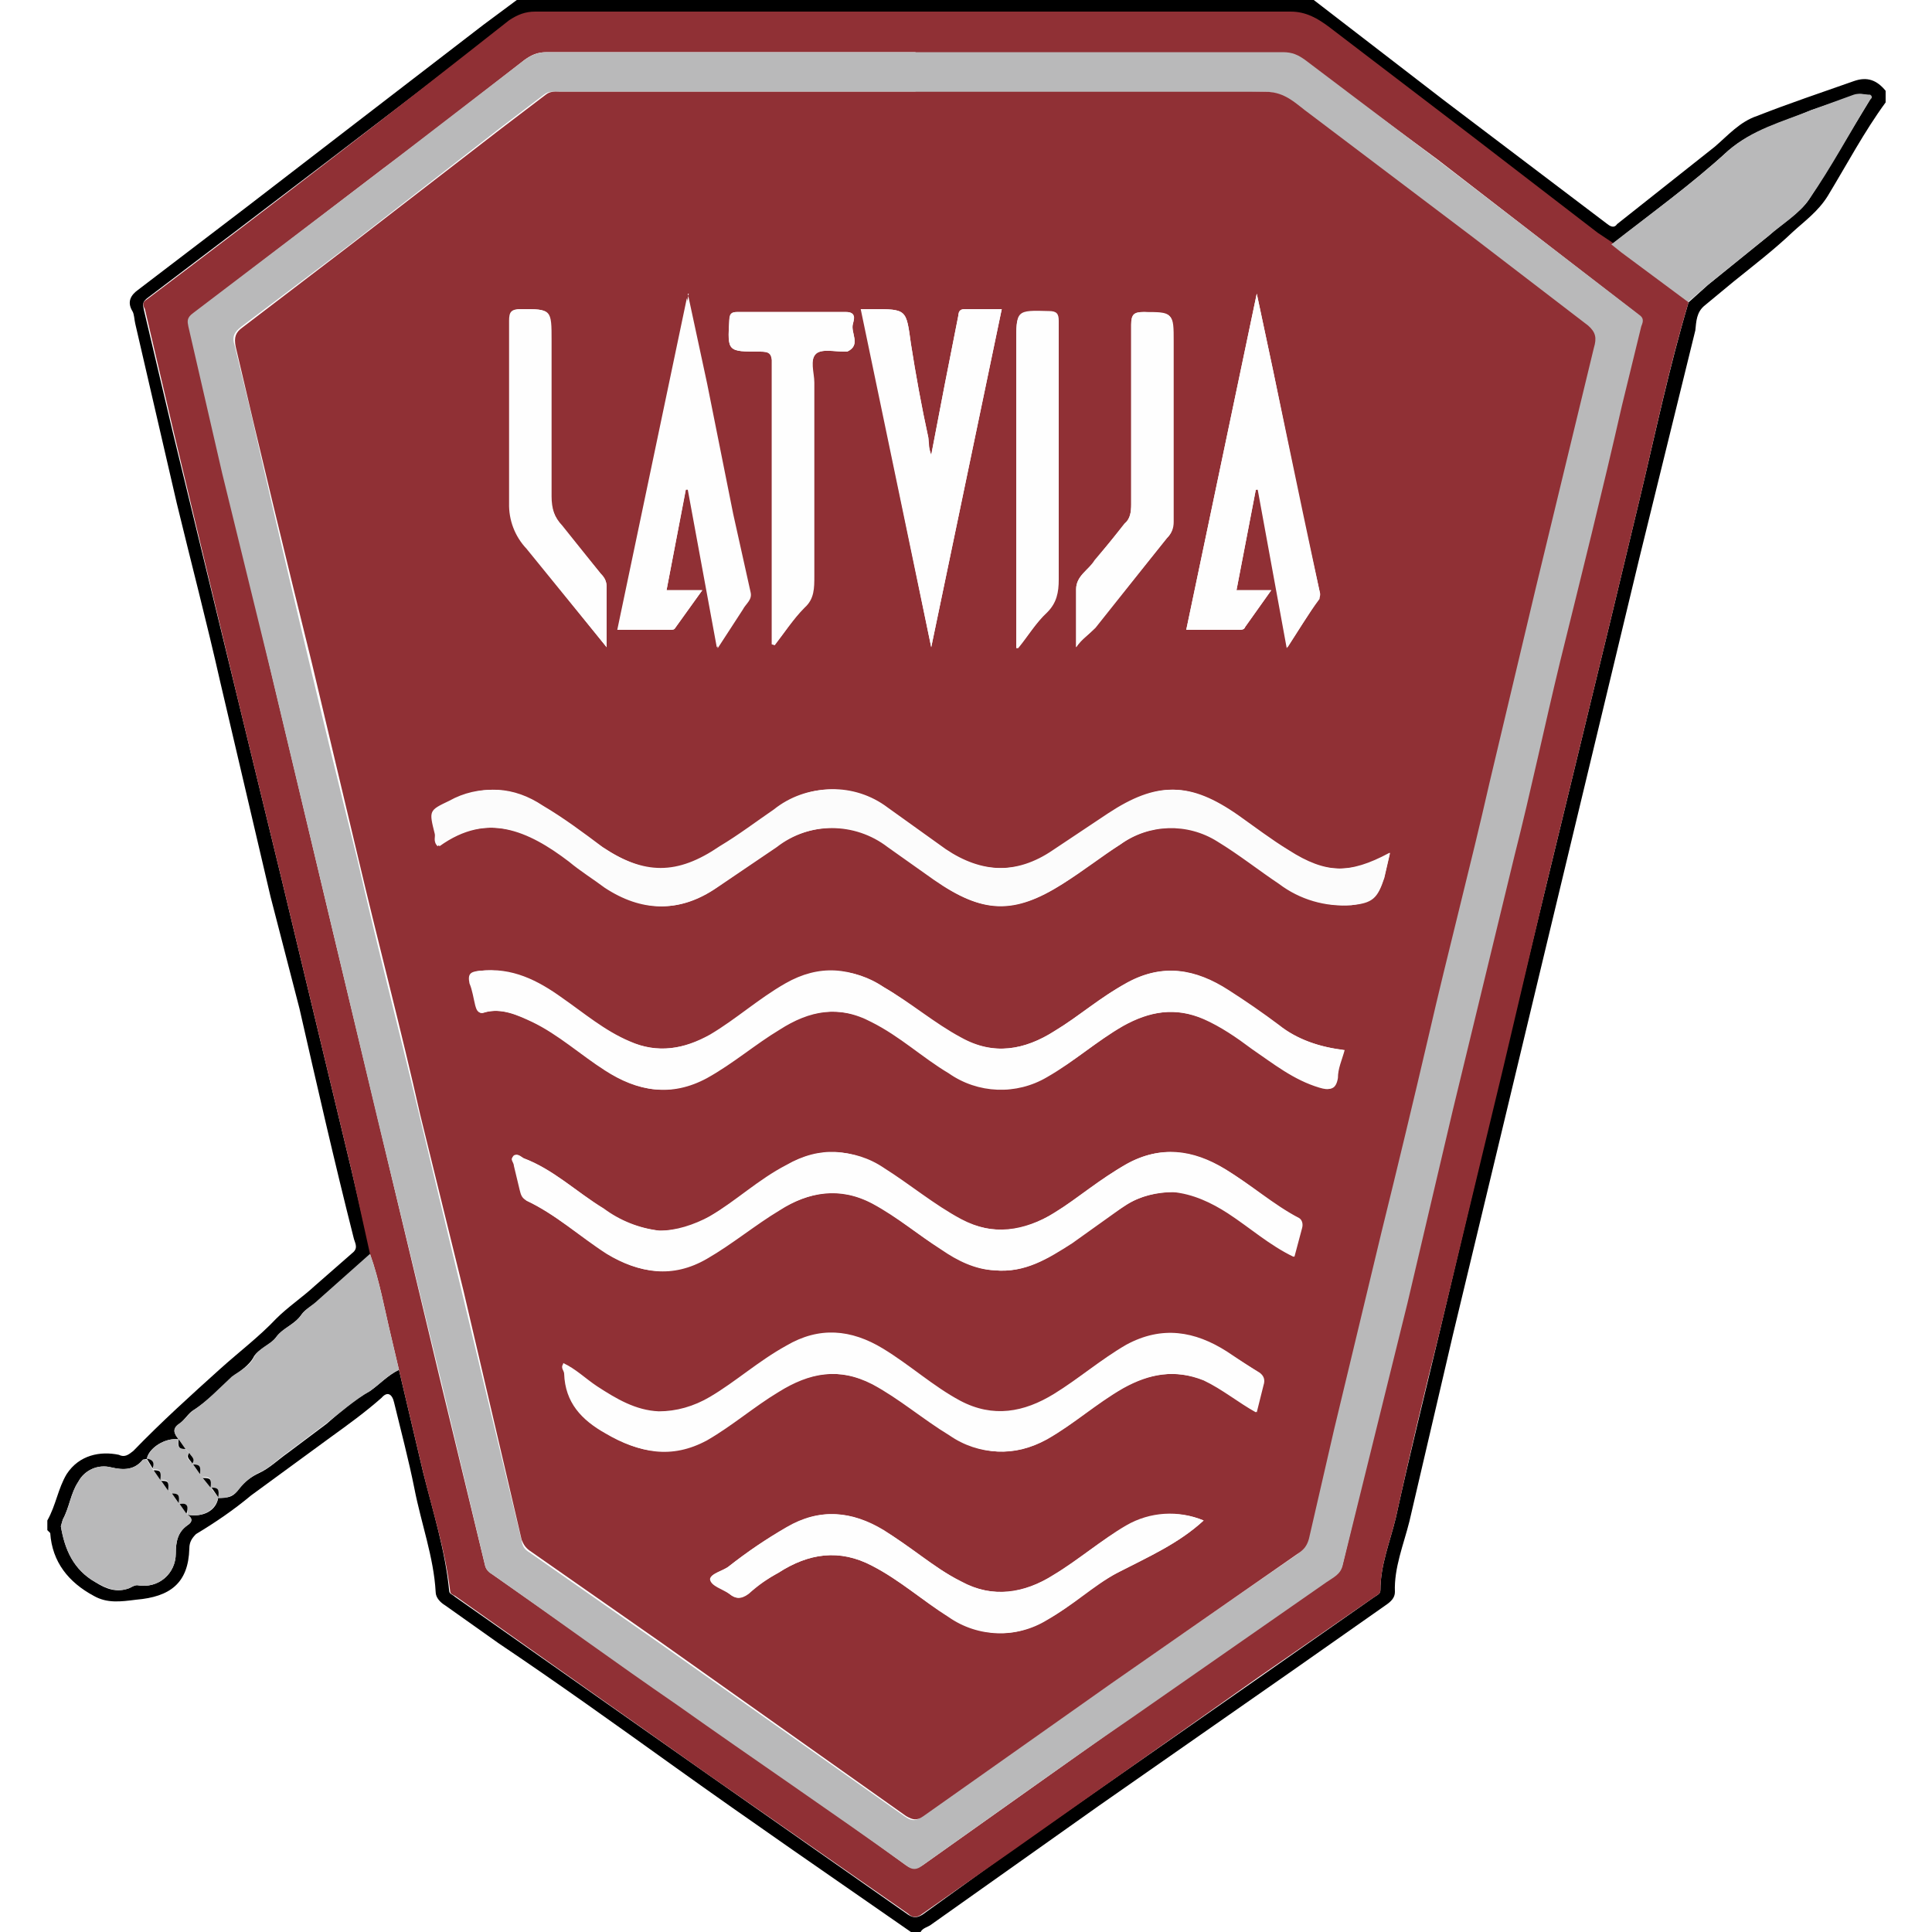
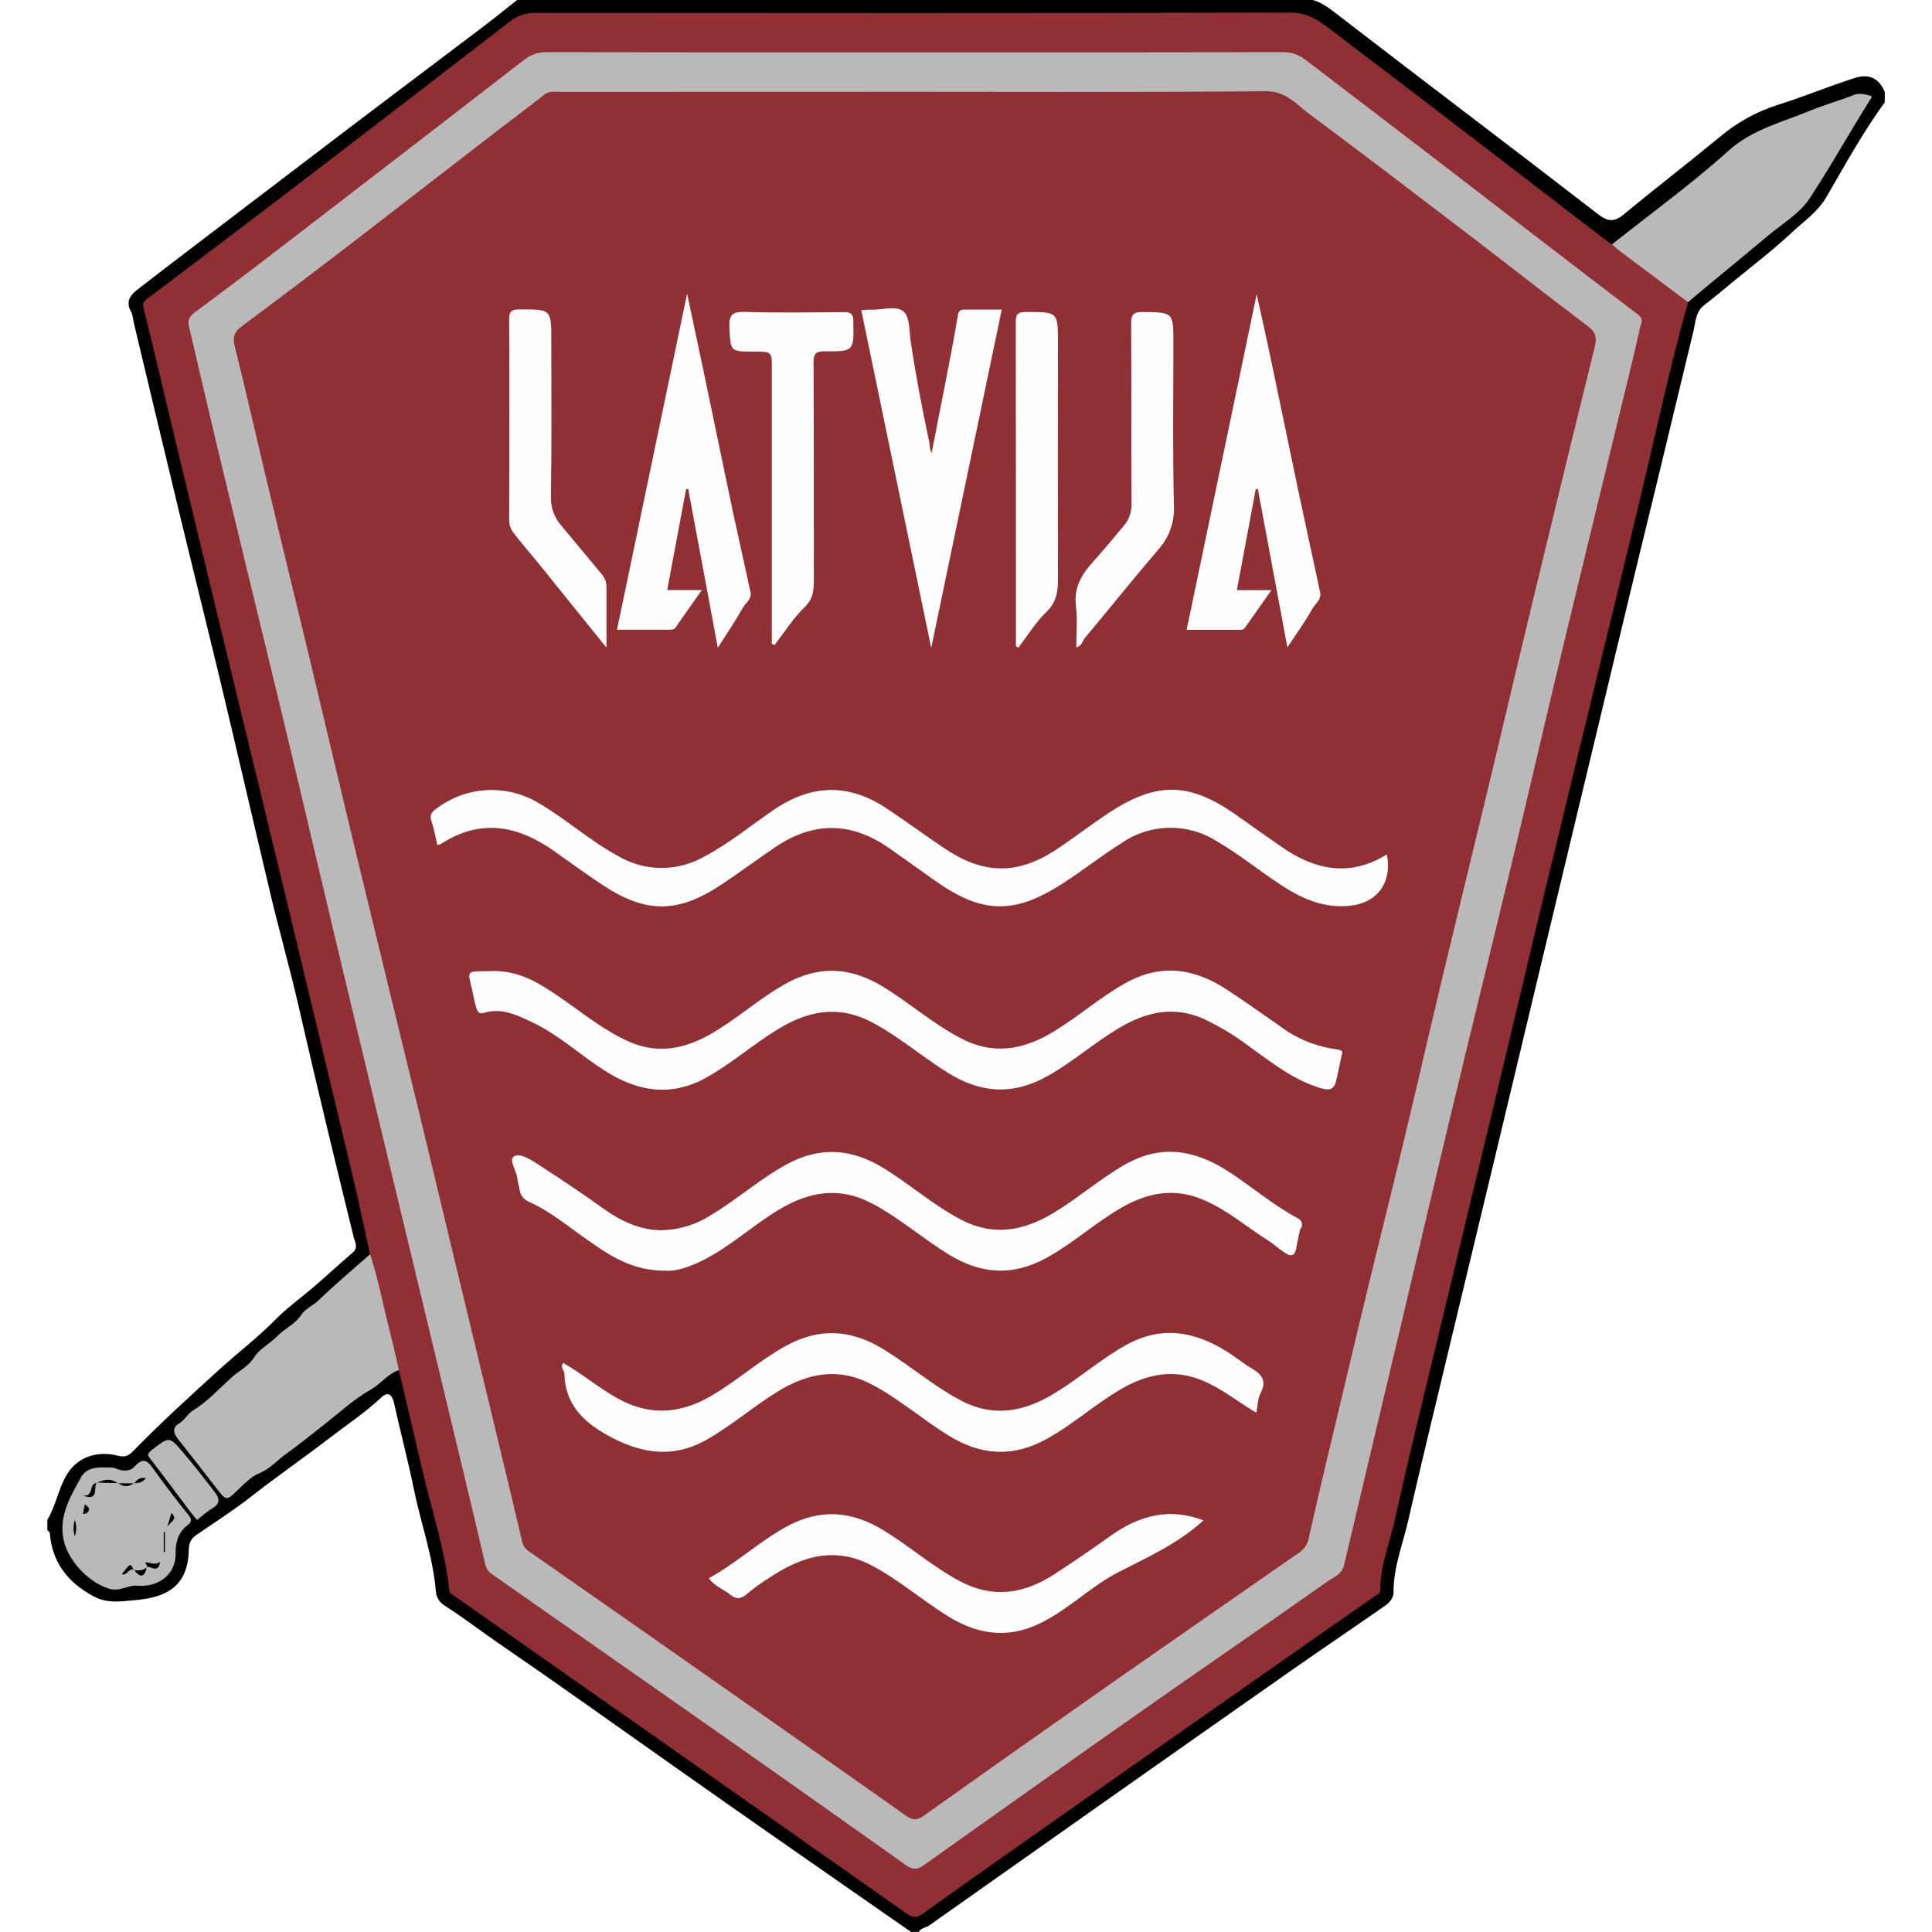
- <svg xmlns="http://www.w3.org/2000/svg" version="1.1" id="Layer_1" x="0" y="0" viewBox="0 0 200 200" xml:space="preserve">
-   <style>.ltv_st0{fill:#903035}.ltv_st1{fill:#b9b9ba}.ltv_st3{fill:#fefefe}</style>
-   <path d="M94.3 200c-8.2-5.7-16.5-11.4-24.6-17.2-6-4.3-12-8.6-18.1-12.7l-5.5-3.9c-.5-.3-1-.8-1-1.4-.2-3.6-1.5-7.1-2.2-10.7-.6-3-1.4-6-2.1-8.9-.2-.9-.7-1.2-1.3-.5-1.7 1.5-3.5 2.8-5.3 4.1l-8.2 6c-1.8 1.5-3.7 2.8-5.7 4-.4.4-.7.8-.7 1.5-.1 3.6-2 5-5.5 5.3-1.6.2-3 .4-4.4-.4-2.6-1.4-4.3-3.5-4.5-6.5l-.3-.3v-1c.9-1.6 1.1-3.3 2-4.8 1.3-2 3.5-2.4 5.4-2 .6.3 1 0 1.5-.4 2.9-3 6-5.8 9-8.5 2-1.8 4-3.3 5.8-5.2 1.2-1.2 2.7-2.2 4-3.4l4-3.5c.5-.5.1-1 0-1.5-2-7.9-3.8-15.8-5.6-23.7l-3-11.6-5.2-22.2c-1.4-6.2-3-12.3-4.5-18.5L14 33.5c-.1-.4-.1-1-.3-1.3-.6-1-.1-1.7.6-2.2l11.4-8.7L37 12.6 50 2.6 53.5 0H136l13.5 10.4 16.9 12.8c.5.4.8.3 1 0l10.1-8c1.4-1.2 2.6-2.6 4.4-3.2 3.3-1.3 6.6-2.4 10-3.6 1.4-.5 2.4-.1 3.3 1v1.2c-2.2 3-4 6.4-6 9.7-1 1.6-2.4 2.6-3.6 3.7-2 1.9-4.1 3.5-6.2 5.2l-2.9 2.4c-.9.7-.9 1.7-1 2.6l-5.8 23.6-4.9 20.4-4.9 20.4-4.6 19.2-4.9 20.4-4.5 19.3c-.6 2.4-1.6 4.8-1.5 7.3 0 .6-.4 1-1 1.4l-9.4 6.6-20.2 14.1-17.5 12.4c-.3.2-.8.3-1 .7h-.9zm-79-49l-.5.1c-.9 1.1-2 1.1-3.3.8a3 3 0 00-3.4 1.5c-.8 1.2-.9 2.6-1.6 3.9l-.2.7c.4 2.4 1.3 4.5 3.6 5.8 1.1.7 2.2 1.1 3.5.6.2-.1.5-.3.8-.3 2.2.4 4-1.2 4-3.3 0-1.2.2-2.2 1.2-2.9.5-.3.6-.7 0-1.1 1.6.3 3-.4 3.2-1.8 1 .1 1.6 0 2.2-1a6 6 0 012-1.5c1.1-.5 2-1.4 3-2.1l4-3c1.4-1.2 2.8-2.5 4.5-3.4 1-.7 1.8-1.6 3-2.2l2.5 10.6c1 4 2.3 8.1 2.7 12.3 0 .3.4.4.6.6l26.2 18.4L94 198.2c.6.4 1 .3 1.5 0l9.3-6.7 25.5-17.8 12-8.4c.3-.2.6-.3.6-.7 0-2.6 1-5 1.6-7.5 1.4-6.4 3-12.8 4.5-19.1l6.5-27.4 4.6-19.1 6.7-27.6 3-12.5c1.6-6.7 3-13.4 5-20.1l2-1.8 6.3-5.1c1.4-1.3 3.2-2.3 4.2-3.8 2.2-3.4 4.2-6.9 6.3-10.3.1-.1.3-.3 0-.4-.6-.1-1.1-.3-1.7 0l-4.4 1.5c-3 1.3-6 2-8.6 4.2-3.8 3.5-8 6.5-12 9.7l-1.4-1-13.1-10.1-14.9-11.3c-1.1-1-2.3-1.6-4-1.6h-78c-1.1 0-2 .3-2.8 1a5711.2 5711.2 0 01-37.5 28.6c-.5.4-.4.7-.3 1.2l3 12.7 6.7 27.5 4.5 18.5 7.3 30.4 2 8.6-5.4 4.8c-.6.6-1.4.9-1.8 1.5-.7 1-1.9 1.4-2.6 2.3-.6.9-1.8 1.2-2.3 2-.5 1-1.5 1.5-2.2 2.2-1.4 1.1-2.6 2.5-4.1 3.4-.5.3-.9 1-1.4 1.4-.8.5-.6 1-.1 1.6-1.4-.2-3.1.9-3.3 2z" />
-   <path class="ltv_st0" d="M174.8 31.3c-2 6.6-3.4 13.4-5 20.1l-3 12.5-6.7 27.6-4.5 19.1L149 138c-1.6 6.3-3.1 12.7-4.5 19.1-.6 2.5-1.6 4.9-1.6 7.5 0 .4-.3.5-.6.7l-12 8.3-25.5 18-9.3 6.5c-.5.4-1 .5-1.5 0l-20.7-14.4-26.2-18.5c-.2-.1-.5-.2-.5-.5-.5-4.2-1.8-8.2-2.8-12.3l-2.5-10.6-.8-3.4c-.7-2.9-1.2-5.8-2.2-8.6l-1.9-8.6-7.3-30.4-4.5-18.5L18 44.8 15 32c-.2-.4-.3-.7.2-1A2167.3 2167.3 0 0052.7 2.1c.9-.6 1.7-.9 2.7-.9h78.2c1.6 0 2.8.7 4 1.6l14.8 11.3 13 10 1.5 1 1 1 6.8 5zm-80-25.9H56.6c-1 0-1.6.3-2.3.8-4.9 3.8-9.7 7.6-14.7 11.3L20 32.5c-.6.4-.5.8-.4 1.4L23.2 49 28 69.3l6.5 27.3 4.6 19.2 6.5 27.2 4.6 19c.1.5.4.7.8 1l19.1 13.4c8 5.5 15.9 11 23.7 16.7.6.4 1 .4 1.7 0l21.7-15.4 20-14c.7-.5 1.6-.8 1.8-1.8l6.5-27 4.7-20 6.4-26.5 4.7-20 6.4-26.5 2-8.2c0-.3.4-.7-.2-1.2l-20.7-16L135 6.3c-.7-.5-1.4-.8-2.3-.8h-38z" />
-   <path class="ltv_st1" d="M38.3 129.8c1 2.8 1.5 5.7 2.2 8.6l.8 3.4c-1.1.5-2 1.5-3 2.2-1.7 1-3 2.2-4.6 3.4l-4 3c-1 .7-1.8 1.6-3 2.1a6 6 0 00-1.9 1.6c-.6.8-1.3 1-2.2 1 .1-.9 0-1-.7-1l-.1-.2c.1-.8 0-1-.7-1-.2 0-.3-.2-.4-.3.1-.8 0-1-.7-1l-.1-.1c.4-.5-.2-.8-.3-1.1l-.4-.4-.7-1c-.5-.6-.7-1.1 0-1.6.6-.4 1-1 1.5-1.4 1.5-1 2.7-2.3 4-3.5.8-.6 1.8-1 2.3-2 .5-1 1.7-1.3 2.3-2.1.7-1 2-1.3 2.6-2.3.4-.6 1.2-1 1.7-1.5l5.4-4.8zM174.8 31.3l-7-5.2-1-.8c4.1-3.2 8.3-6.2 12.1-9.7 2.5-2.2 5.6-3 8.6-4.2l4.4-1.6c.6-.2 1.1 0 1.7 0 .3.2.1.4 0 .5-2.1 3.4-4 7-6.3 10.3-1 1.5-2.8 2.6-4.2 3.8l-6.2 5-2.2 1.9zM19.4 156.8c.6.4.5.7 0 1.1-1 .7-1.2 1.7-1.2 2.9 0 2.1-1.8 3.7-4 3.3-.3 0-.6.2-.8.3-1.3.5-2.4 0-3.5-.6-2.3-1.3-3.2-3.4-3.6-5.8l.2-.7c.7-1.2.8-2.7 1.6-3.9a3 3 0 013.4-1.5c1.3.3 2.4.3 3.3-.8h.4l.6 1 .8 1 .1.1.7 1 .4.4.7 1 .1.1.7 1h.1z" />
-   <path class="ltv_st1" d="M16.7 153.3l-.1-.2c.1-.8 0-1-.7-1h-.1c.2-.6.1-1-.6-1 .2-1.2 1.9-2.3 3.3-2.1-.2.8 0 1 .7 1l.4.4c-.5.5 0 .7.2 1l.2.2.7 1 .4.4.7 1 .8 1c-.3 1.4-1.7 2.1-3.2 1.8v-.1c0-.6.1-1.2-.8-1l-.1-.1c.1-.8 0-1-.7-1l-.4-.4c.1-.8 0-1-.7-1zM94.8 5.4h38c1 0 1.6.3 2.3.8L149 16.7l20.7 15.9c.6.4.3.9.2 1.2l-2 8.2c-2 8.8-4.2 17.6-6.4 26.5-1.6 6.6-3 13.3-4.7 20l-6.4 26.4-4.7 20L139 162c-.2 1-1 1.3-1.7 1.8l-20.1 14c-7.3 5-14.5 10.2-21.7 15.3-.6.5-1.1.5-1.7 0-7.8-5.6-15.8-11-23.7-16.6-6.4-4.4-12.7-9-19.1-13.5-.4-.2-.7-.5-.8-1l-4.5-18.9-6.6-27.2-4.6-19.3-6.5-27.2L23 49l-3.5-15.2c-.1-.5-.2-.9.5-1.4l19.6-14.9L54.3 6.2c.7-.5 1.4-.8 2.3-.8h38.2zm0 4.1H57.8c-.5 0-1-.1-1.5.3l-4.6 3.5L36 25.5l-11 8.3c-.8.6-1 1.1-.7 2l1.6 6.6A2376 2376 0 0037 89c2 8.8 4.3 17.6 6.4 26.4l4.4 18.3 6.2 25.8c.1.6.3.9.8 1.2l13.6 9.5L93.6 188c.7.5 1.2.6 1.9 0l19.3-13.6 19.5-13.5c.5-.4.9-.8 1-1.5l2.7-11.3 4.9-20.4a1587 1587 0 004.9-20.4l6.3-26.2 4.8-20.2 6-24.8c.3-1 .1-1.6-.7-2.3l-12-9.2-16.7-12.7c-1.4-1-2.5-2.4-4.6-2.4-12 .2-24.2.1-36.3.1z" />
-   <path d="M19.2 150c-.7 0-.8-.2-.7-1l.7 1zM20.7 152.6l-.7-1c.7 0 .8.2.7 1zM21.8 154l-.8-1c.8 0 .9.1.8 1zM22.6 155l-.7-1c.7 0 .8.2.7 1zM19.9 151.5c-.2-.4-.7-.6-.3-1.1.1.3.7.6.3 1.1zM15.2 151c.7.1.8.5.6 1l-.6-1zM15.9 152.2c.7 0 .8.1.7 1l-.7-1zM16.7 153.3c.7 0 .8.1.7 1l-.7-1zM17.8 154.6c.7 0 .8.2.7 1l-.7-1zM18.6 155.7c.9-.2.9.4.7 1l-.7-1z" />
-   <path class="ltv_st0" d="M94.7 9.5H131c2.1 0 3.2 1.3 4.6 2.3l16.8 12.7 12 9.2c.8.7.9 1.3.6 2.3l-6 24.8-4.8 20.2c-2 8.8-4.3 17.5-6.3 26.2a1587 1587 0 01-4.9 20.4l-4.9 20.4-2.6 11.3c-.2.7-.5 1.1-1.1 1.5L115 174.3 95.6 188c-.7.5-1.1.4-1.8 0L68.4 170l-13.6-9.5c-.4-.3-.6-.6-.8-1.1L48 133.7l-4.5-18.3c-2-8.9-4.3-17.6-6.4-26.5l-4.8-20.2a2376 2376 0 01-7.9-32.8c-.2-1 0-1.5.7-2l11-8.4 15.8-12.2 4.6-3.5c.5-.4 1-.3 1.5-.3h36.8zM144 88.3c-4.1 2.2-6.7 2.2-10.6-.3-1.8-1.1-3.5-2.4-5.2-3.6-5-3.5-8.3-3.5-13.3-.2-2 1.2-3.8 2.5-5.7 3.8-3.8 2.6-7.6 2.4-11.3-.1l-6-4.3a9.4 9.4 0 00-11.6.2l-5.6 3.9c-4.4 3-7.8 3-12.3 0-2-1.5-4-3-6.2-4.3-3-2-6.2-2.2-9.5-.5-2 1-2 1-1.5 3.4.1.4-.1.8.3 1.3 5-3.6 9.4-1.6 13.6 1.6 1.2 1 2.5 1.8 3.8 2.7 3.7 2.5 7.5 2.6 11.3 0l6.2-4.2a9.5 9.5 0 0111.7 0l4.7 3.4c4.9 3.5 8.2 3.6 13.2.4 2.1-1.3 4-2.8 6-4.1A9 9 0 01126 87c2.3 1.3 4.3 3 6.5 4.4a11 11 0 007.4 2.3c2.2-.3 2.7-.8 3.4-2.9l.6-2.6zm-4.8 20.4c-2.5-.3-4.8-1-6.8-2.6a85.1 85.1 0 00-5.2-3.6c-3.4-2.2-6.8-2.8-10.5-.8-2.7 1.5-5 3.5-7.5 5-3.1 2-6.3 2.6-9.7.7-2.8-1.5-5.2-3.6-8-5.2a9.3 9.3 0 00-10-.4c-2.8 1.6-5.2 3.7-7.9 5.3-2.7 1.5-5.5 2-8.4.7-2.6-1.1-4.7-2.9-7-4.5-2.5-1.8-5.2-3.2-8.5-2.8-.9.1-1.2.4-1 1.3.3.7.4 1.5.6 2.3.1.3.2 1 .9.7 1.8-.5 3.5.3 5 1 2.7 1.3 5 3.4 7.5 5 3.4 2.2 6.8 2.8 10.5.8 2.7-1.5 5-3.5 7.5-5 3.1-2 6.2-2.6 9.7-.8 2.8 1.5 5.2 3.7 8 5.3 3.3 2 6.5 2.3 10 .3 2.8-1.5 5.1-3.6 7.9-5.2 2.7-1.5 5.4-2 8.4-.7 1.8.7 3.4 2 5 3 2.2 1.6 4.3 3.3 7 4 1 .4 1.6.3 1.8-.9 0-1 .4-1.8.7-2.9zm-5.2 21.4l.8-3c.1-.4 0-.8-.3-1-2.7-1.4-5-3.5-7.6-5-3.3-2-6.7-2.6-10.3-.6-2.6 1.5-4.9 3.5-7.4 5-3.1 2-6.3 2.5-9.7.7-2.8-1.5-5.3-3.6-8-5.3a9.3 9.3 0 00-10-.3c-2.8 1.5-5.2 3.7-8 5.3a9.6 9.6 0 01-5.2 1.5 12 12 0 01-5.8-2.3c-2.8-1.7-5.2-4-8.3-5.2-.3-.2-.6-.5-1-.3-.4.4 0 .7.1 1.1l.6 2.6c.1.3.2.7.6 1 3 1.4 5.6 3.7 8.4 5.5 3.3 2 6.7 2.6 10.3.5 2.6-1.5 5-3.5 7.5-5 3.1-2 6.3-2.5 9.7-.7 2.6 1.4 4.7 3.3 7.2 4.8 1.6 1 3.3 2 5.4 2.1 3.1.3 5.5-1.2 8-2.8l5.6-4c1.5-.9 3.2-1.3 5-1.3 2 .1 3.9 1 5.6 2.2 2.3 1.4 4.3 3.3 6.8 4.5zm-75.6 11c-.3.5.1.8.1 1.1.1 3 1.8 4.8 4.3 6.2 3.4 2 6.7 2.7 10.4.7 2.6-1.5 4.9-3.5 7.4-5 3.2-2 6.3-2.6 9.8-.8 2.8 1.5 5.2 3.6 8 5.3 3.2 2 6.5 2.3 10 .4 2.8-1.6 5.1-3.7 7.9-5.3 2.7-1.5 5.4-2 8.4-.8 2 .9 3.6 2.2 5.4 3.3l.7-2.8c.2-.6 0-1-.4-1.3L127 140c-3.3-2-6.7-2.7-10.4-.7-2.7 1.5-5 3.5-7.5 5.1-3.1 1.9-6.3 2.5-9.7.7-2.8-1.5-5.2-3.7-8-5.4a9.3 9.3 0 00-10-.3c-2.8 1.6-5.2 3.7-8 5.3a9.7 9.7 0 01-5.2 1.5c-2.4-.1-4.4-1.3-6.4-2.6-1.2-.8-2.2-1.8-3.5-2.4zM130 50.7h.2l3 16.4 3.3-5.1c.2-.3.2-.5.1-.8l-1.7-8-3.1-14.8-1.7-8-7.3 34.8h5.4c.3 0 .6 0 .7-.3l2.7-3.8H128l2-10.4zM71.2 30.4l-7.3 34.8h5.4c.3 0 .5 0 .6-.2l2.8-3.9H69l2-10.4h.2l3 16.3c1-1.3 1.8-2.6 2.6-4 .3-.5 1-1 .8-1.7l-1.8-8.1-2.8-13.5-2-9.3zm18 1.6l7.2 35 7.3-35h-3.8c-.4 0-.6.1-.7.7l-1.4 7.1-1.4 7.3c-.3-.8-.2-1.3-.3-1.8-.7-3.2-1.3-6.5-1.8-9.7-.5-3.6-.4-3.6-4-3.6h-1.1zm35.4 125.4a9 9 0 00-8 .6c-2.6 1.4-5 3.5-7.5 5-3.1 2-6.3 2.5-9.6.7-3-1.5-5.3-3.6-8-5.3-3.3-2-6.6-2.3-10-.3-2.2 1.2-4.2 2.6-6 4-.7.6-2 .8-2 1.4.1.7 1.3 1 2 1.5.6.5 1.2.6 2 0 1-.9 2-1.6 3.1-2.2 3.1-2 6.3-2.5 9.7-.7 2.9 1.5 5.2 3.6 8 5.3 3.3 2 6.6 2.3 10 .3 2.7-1.4 4.8-3.5 7.4-4.9 3.1-1.6 6.3-3 8.9-5.4zM79.9 66.7h.3c1-1.2 1.9-2.6 3-3.8 1-1 1-2 1-3.3v-20c0-1-.4-2.4.3-3 .6-.5 1.9-.2 2.9-.2h.3c1.5-.7.3-2 .6-2.9.1-.4.4-1.2-.7-1.2H76.3c-.6 0-.7.2-.8.8-.2 3.3-.2 3.3 3.2 3.3 1 0 1.3.2 1.2 1.2v29.1zm-17.1.3v-6.2c0-.6-.2-1-.6-1.4l-4-5a4.3 4.3 0 01-1.2-3c.1-5.4 0-10.7 0-16.1C57 32 57 32 54 32c-1 0-1.2.3-1.2 1.2v19c0 1.8.6 3.2 1.8 4.6L62.8 67zm48.6 0c.6-.9 1.4-1.4 2-2l7.4-9.3c.5-.5.7-1 .7-1.7V35.4c0-3 0-3-3.1-3.1-1 0-1.3.2-1.3 1.3v18.6c0 .8-.1 1.5-.6 2l-3.2 3.8c-.6 1-1.9 1.6-1.9 3v6zm-6.2 0h.2c1-1.2 1.9-2.6 3-3.7 1-1 1.1-2 1.1-3.4V41.2v-7.9c0-.7-.1-1-1-1-3.3 0-3.3-.1-3.3 3.3v31.3z" />
-   <path d="M143.9 88.3l-.6 2.6c-.7 2.1-1.2 2.6-3.4 2.8a11 11 0 01-7.5-2.2c-2.1-1.4-4.1-3-6.4-4.4a9 9 0 00-10 .3c-2.1 1.3-4 2.8-6 4.1-5.1 3.2-8.4 3-13.3-.4l-4.8-3.4a9.5 9.5 0 00-11.6 0L74 92c-3.8 2.5-7.6 2.4-11.4-.1-1.2-.9-2.5-1.7-3.7-2.7-4.2-3.2-8.6-5.2-13.6-1.6-.5-.5-.2-1-.3-1.3-.6-2.4-.6-2.4 1.5-3.4a8.9 8.9 0 019.5.5l6.2 4.2c4.5 3 7.9 3 12.3 0 2-1.2 3.7-2.5 5.6-3.8a9.4 9.4 0 0111.5-.2l6.1 4.3c3.7 2.5 7.5 2.7 11.3.1l5.7-3.8c5-3.3 8.4-3.3 13.3.2 1.7 1.2 3.4 2.5 5.2 3.6 3.9 2.5 6.5 2.5 10.6.3z" fill="#fcfcfc" />
-   <path class="ltv_st3" d="M139 108.7l-.7 3c-.2 1.1-.7 1.2-1.7.9-2.7-.8-4.8-2.5-7-4-1.6-1.2-3.2-2.3-5-3.1-3-1.3-5.7-.8-8.4.7-2.7 1.6-5 3.7-7.8 5.3a9.4 9.4 0 01-10.2-.4c-2.7-1.6-5-3.8-8-5.3-3.4-1.8-6.5-1.2-9.6.7-2.6 1.6-4.9 3.6-7.5 5-3.7 2.1-7.1 1.5-10.5-.7-2.5-1.6-4.8-3.7-7.5-5-1.5-.7-3.2-1.5-5-1-.7.2-.8-.4-.9-.7-.2-.8-.3-1.6-.6-2.3-.2-1 .1-1.2 1-1.3 3.3-.3 6 1 8.5 2.8 2.2 1.6 4.4 3.4 7 4.5 3 1.3 5.7.8 8.4-.7 2.7-1.6 5-3.7 7.8-5.3 3.5-2 6.8-1.7 10.2.4 2.7 1.6 5 3.7 7.9 5.2 3.4 1.9 6.6 1.3 9.7-.6 2.6-1.6 4.8-3.6 7.5-5 3.7-2.1 7.1-1.5 10.5.7 1.7 1.1 3.5 2.3 5.2 3.6 2 1.5 4.3 2.3 6.8 2.6zM133.9 130.1c-2.5-1.2-4.5-3-6.8-4.5-1.7-1.1-3.6-2-5.7-2.2-1.7 0-3.4.4-4.9 1.4-2 1.2-3.8 2.6-5.7 3.9-2.3 1.6-4.8 3.1-7.9 2.8-2-.1-3.8-1-5.4-2.1-2.5-1.6-4.6-3.4-7.2-4.8-3.4-1.8-6.6-1.2-9.7.7-2.6 1.5-4.9 3.5-7.5 5-3.6 2-7 1.5-10.3-.5-2.8-1.8-5.3-4.1-8.4-5.6-.4-.2-.5-.6-.6-1l-.6-2.5c0-.4-.5-.7 0-1 .3-.3.6 0 1 .2 3 1.1 5.4 3.4 8.2 5.2a12 12 0 005.8 2.3c1.8 0 3.6-.6 5.3-1.5 2.7-1.6 5-3.8 7.9-5.3 3.5-2 6.7-1.7 10 .3 2.7 1.7 5.2 3.8 8 5.3 3.4 1.8 6.6 1.2 9.7-.6 2.5-1.6 4.8-3.6 7.4-5 3.6-2.1 7-1.6 10.3.4 2.6 1.6 4.9 3.7 7.6 5.1.4.2.4.6.3 1l-.8 3zM58.3 141.1c1.3.6 2.3 1.6 3.5 2.4 2 1.3 4 2.5 6.4 2.6 1.8 0 3.6-.5 5.3-1.5 2.7-1.6 5-3.7 7.9-5.3 3.4-2 6.7-1.7 10 .3 2.8 1.7 5.2 3.9 8 5.4 3.4 1.8 6.6 1.2 9.7-.7 2.6-1.6 4.9-3.6 7.5-5.1 3.7-2 7.1-1.4 10.4.7l3.3 2.2c.5.4.6.7.4 1.3l-.7 2.8c-1.8-1-3.5-2.4-5.4-3.3-3-1.2-5.7-.7-8.4.8-2.8 1.6-5 3.7-7.9 5.3a9.3 9.3 0 01-10-.4c-2.8-1.7-5.2-3.8-8-5.3-3.5-1.8-6.6-1.2-9.7.7-2.6 1.6-4.9 3.6-7.5 5-3.6 2-7 1.4-10.4-.6-2.5-1.4-4.2-3.2-4.3-6.2 0-.3-.4-.6-.1-1zM130 50.7l-2 10.4h3.6l-2.7 3.8c-.1.3-.4.3-.7.3h-5.4l7.3-34.8 1.7 8 3 14.7 1.8 8.1c.1.3 0 .5 0 .8-1.2 1.6-2.2 3.3-3.3 5l-3-16.4-.3.1zM71.2 30.4l2 9.3 2.7 13.5 1.8 8.1c.2.8-.5 1.2-.8 1.8l-2.6 4-3-16.5H71l-2 10.5h3.7L69.9 65c-.1.2-.3.2-.6.2H64l7.3-34.8zM89.2 32h1c3.7 0 3.6 0 4.1 3.6.5 3.2 1.1 6.5 1.8 9.7 0 .5 0 1 .3 1.8l1.4-7.3 1.4-7.1c0-.6.3-.7.7-.7h3.8l-7.3 35-7.3-35zM124.6 157.4c-2.6 2.4-5.8 3.8-8.9 5.4-2.6 1.3-4.7 3.4-7.3 4.9a9.3 9.3 0 01-10.2-.3c-2.7-1.7-5-3.8-7.9-5.3-3.4-1.8-6.6-1.3-9.7.7-1.1.6-2.2 1.3-3.2 2.1-.7.7-1.3.6-2 0-.6-.5-1.8-.7-1.8-1.5 0-.5 1.2-.8 1.8-1.2a51 51 0 016-4.1c3.4-2 6.7-1.7 10 .3 2.8 1.6 5.2 3.8 8 5.3 3.4 1.8 6.6 1.2 9.6-.6 2.7-1.6 5-3.7 7.6-5.2a9 9 0 018-.5zM79.9 66.7V50 37.6c0-1-.3-1.2-1.2-1.2-3.4 0-3.4 0-3.2-3.3 0-.6.2-.8.8-.8h11.3c1 0 .8.8.7 1.2-.3 1 .9 2.2-.6 2.9h-.3c-1 0-2.3-.3-2.9.2-.7.6-.2 2-.2 3v20c0 1.3 0 2.4-1 3.3-1.2 1.2-2.1 2.6-3.1 3.9l-.3-.1zM62.8 67l-8.3-10.2a6.6 6.6 0 01-1.8-4.7V33.2c0-.9.2-1.2 1.2-1.2 3.2 0 3.2 0 3.2 3.3v16.1c0 1.2.3 2.2 1 3l4.1 5c.4.4.6.8.6 1.4V67zM111.4 67v-6c0-1.4 1.3-2 2-3l3-3.8c.6-.5.7-1.2.7-2V33.6c0-1 .3-1.3 1.3-1.3 3 0 3 0 3 3V54c0 .7-.1 1.2-.6 1.7l-7.5 9.3c-.5.7-1.3 1.1-1.9 2zM105.2 67V37.5v-2c0-3.4 0-3.4 3.4-3.3.8 0 1 .3 1 1V60c0 1.3-.2 2.4-1.2 3.4-1.2 1.1-2 2.5-3 3.7h-.2z" />
+ <svg xmlns="http://www.w3.org/2000/svg" viewBox="0 0 200 200">
+   <path d="M94.3 199.99c-8.23-5.74-16.47-11.44-24.66-17.23-6.02-4.25-12.02-8.53-18.1-12.7-1.84-1.27-3.62-2.64-5.5-3.84-.5-.31-.86-.82-.91-1.41-.3-3.66-1.56-7.1-2.29-10.66-.61-3-1.4-5.96-2.06-8.95-.2-.87-.66-1.16-1.3-.54-1.65 1.55-3.54 2.8-5.32 4.17-2.68 2.06-5.47 3.99-8.13 6.07-1.83 1.44-3.79 2.68-5.7 4-.47.32-.77.75-.78 1.45-.06 3.54-1.9 4.98-5.5 5.29-1.57.14-2.94.38-4.37-.39-2.64-1.43-4.3-3.5-4.53-6.58-.01-.1-.17-.17-.25-.26v-1.08c.9-1.47 1.12-3.2 2.03-4.7 1.23-2.02 3.42-2.42 5.3-1.93.7.18 1.08 0 1.52-.45 2.91-2.98 5.99-5.79 9.08-8.59 1.9-1.72 3.95-3.28 5.76-5.13 1.22-1.23 2.66-2.25 3.98-3.39 1.33-1.15 2.62-2.34 3.96-3.49.6-.51.2-1.1.09-1.55-1.94-7.9-3.85-15.8-5.66-23.72-.88-3.88-1.97-7.7-2.9-11.57-1.76-7.4-3.46-14.82-5.23-22.22-1.48-6.16-3.02-12.31-4.5-18.47-1.5-6.2-2.98-12.42-4.46-18.63-.1-.42-.11-.9-.32-1.26-.56-.98-.06-1.68.61-2.2 3.8-2.95 7.63-5.84 11.45-8.76l11.36-8.65 13.17-9.95c1.15-.87 2.27-1.79 3.4-2.68h82.33c.98.27 1.76.88 2.55 1.49 8.98 6.93 18.04 13.76 27.02 20.7 1 .77 1.65.84 2.67 0 3.27-2.71 6.64-5.3 9.92-8a17.43 17.43 0 015.99-3.32c2.67-.83 5.26-1.92 7.93-2.77 1.53-.5 2.53-.01 3.16 1.41v1.09c-2.26 3.1-4.1 6.47-6.02 9.77-.93 1.6-2.35 2.54-3.59 3.7-1.96 1.84-4.13 3.48-6.21 5.2-.96.79-1.9 1.59-2.89 2.34-.87.67-.87 1.73-1.08 2.61-1.9 7.86-3.77 15.72-5.7 23.58-1.65 6.79-3.26 13.6-4.9 20.39l-4.89 20.4-4.6 19.25-4.9 20.4c-1.53 6.41-3.1 12.82-4.57 19.25-.56 2.43-1.52 4.79-1.5 7.35.01.57-.4 1.07-.9 1.41-3.16 2.2-6.36 4.36-9.52 6.57-6.72 4.7-13.42 9.43-20.13 14.15l-17.53 12.37c-.34.24-.84.24-1.07.66h-.81z" />
+   <path d="M174.74 31.28c-1.86 6.66-3.31 13.42-4.91 20.15-1 4.16-2 8.33-3.02 12.49-2.23 9.19-4.48 18.37-6.7 27.57-1.54 6.37-3.03 12.76-4.56 19.14-2.19 9.1-4.4 18.21-6.58 27.32-1.53 6.38-3.12 12.74-4.52 19.15-.54 2.5-1.58 4.9-1.57 7.51 0 .4-.34.47-.6.65-4 2.78-8 5.58-11.98 8.38-8.5 5.95-17 11.9-25.48 17.87a1183.7 1183.7 0 00-9.3 6.6c-.55.39-.98.46-1.56.05l-20.63-14.5-26.25-18.42c-.22-.16-.52-.25-.55-.54-.45-4.21-1.8-8.22-2.76-12.32-.81-3.52-1.65-7.03-2.48-10.55-.38-.23-.52-.62-.61-1.02-.75-3.3-1.64-6.58-2.35-9.9-.08-.36-.05-.71-.02-1.07-.64-2.88-1.24-5.76-1.92-8.62-2.42-10.16-4.87-20.31-7.31-30.46-1.48-6.16-2.99-12.32-4.48-18.48-2.21-9.15-4.43-18.3-6.63-27.46-1.02-4.25-2.01-8.51-3.06-12.76-.12-.49-.2-.74.29-1.1 5.43-4.1 10.86-8.2 16.26-12.33 7.1-5.44 14.2-10.9 21.28-16.37a4.14 4.14 0 012.7-.93c26.04.02 52.07.04 78.11-.03 1.67 0 2.8.7 3.97 1.59 4.96 3.76 9.9 7.54 14.84 11.32l13.1 10.06c.45.35.93.69 1.4 1.03.09.03.2.01.26.05a47.89 47.89 0 017.62 5.93z" fill="#903035" />
+   <path d="M38.31 129.84c.92 2.79 1.43 5.69 2.18 8.53.3 1.14.53 2.3.8 3.46-1.17.41-1.9 1.45-2.95 2.05-1.69.95-3.13 2.3-4.64 3.48-1.34 1.05-2.71 2.17-4.09 3.15-.92.66-1.7 1.6-2.9 2.06-.58.22-1.36.96-1.96 1.54-1.33 1.29-1.27 1.33-2.37-.08-1.3-1.68-2.6-3.36-3.92-5.02-.46-.59-.72-1.16.07-1.65.58-.35.93-1.03 1.4-1.32 1.57-.95 2.78-2.32 4.1-3.5.73-.64 1.7-1.1 2.3-2.06.54-.87 1.63-1.39 2.37-2.16.77-.8 1.85-1.23 2.49-2.21.4-.63 1.18-.93 1.75-1.47 1.73-1.67 3.57-3.21 5.37-4.8zM174.74 31.28l-6.87-5.15c-.35-.26-.67-.55-1-.83 4.02-3.2 8.2-6.22 12.02-9.66 2.53-2.28 5.63-2.99 8.56-4.21 1.46-.6 3-1.02 4.46-1.6.59-.22 1.1-.08 1.63.06.37.1.17.26.06.43-2.14 3.39-4.08 6.9-6.28 10.24-1.01 1.54-2.8 2.58-4.27 3.82-2.04 1.71-4.1 3.4-6.16 5.1l-2.15 1.8zM11 151.9c.22.03.61-.04 1.02.13.64.28 1.44.31 1.89-.19 1.06-1.2 1.52-.4 2.12.43a92.77 92.77 0 003.46 4.53c.41.5.36.75-.07 1.09-.97.75-1.25 1.72-1.24 2.94.03 2.15-1.76 3.51-4 3.32-.97-.08-1.79.67-2.93.3-2.25-.72-4.45-3.14-4.74-5.47-.3-2.33.85-4.17 1.87-6.04.47-.88 1.46-1.1 2.62-1.03zM20.4 157.33c-.24-.28-.49-.55-.7-.83-1.35-1.8-2.68-3.6-4.06-5.38-.36-.47-.5-.58.11-1.05 1.77-1.33 1.75-1.42 3.15.22 1.15 1.34 2.23 2.74 3.31 4.14.46.58.67 1.16-.17 1.67-.55.33-1.04.77-1.63 1.23zM94.75 5.42c12.68 0 25.36.01 38.04-.02.92 0 1.65.25 2.34.78 4.57 3.5 9.16 6.98 13.72 10.49 6.9 5.3 13.79 10.63 20.72 15.9.63.47.31.9.23 1.25-.6 2.74-1.28 5.46-1.94 8.18-2.14 8.81-4.3 17.62-6.41 26.44-1.6 6.66-3.13 13.34-4.73 20-2.12 8.82-4.29 17.63-6.41 26.44-1.61 6.7-3.18 13.42-4.77 20.13-2.14 9-4.28 18-6.4 27-.23.99-1.12 1.27-1.76 1.73-6.67 4.7-13.4 9.31-20.07 14-7.27 5.1-14.5 10.24-21.73 15.38-.69.49-1.2.39-1.82-.06-5.9-4.18-11.79-8.36-17.7-12.51-8.36-5.87-16.73-11.7-25.1-17.57-.32-.22-.58-.49-.7-.94-1.48-6.32-3-12.63-4.52-18.94l-6.55-27.24c-1.54-6.44-3.1-12.88-4.63-19.33-1.6-6.7-3.16-13.42-4.77-20.12-2.2-9.17-4.45-18.32-6.66-27.49-1.2-4.97-2.36-9.95-3.52-14.92-.15-.62-.21-1.1.53-1.65 4.63-3.41 9.19-6.94 13.75-10.45 6.8-5.22 13.58-10.46 20.36-15.7a3.6 3.6 0 012.33-.8c12.73.03 25.45.02 38.17.02z" fill="#b9b9ba" />
+   <path d="M10.02 153.48c-.4.51.3 1.96-1.45 1.34 1.19.16.57-1.25 1.47-1.31l-.02-.03zM15.23 162.22c.13-.16-.54-.58.08-.47.41.07.77.26 1.27-.06-.22 1.23-.92.44-1.38.5l.03.03zM17.07 158.58v2.07l-.12.01v-2.04l.12-.04zM13.86 162.5c-.55-.22-.7.66-1.25.46.9-1.17.9-1.17 1.22-.44l.03-.03z" />
+   <path d="M10.04 153.5c.73-.36 1.45-.5 2.16.06l.02-.03-2.2-.05.02.03zM17.33 158l.42-1.38c.44.52.44.52-.42 1.38zM13.83 162.52c.5.09 1 .08 1.4-.3l-.03-.03c-.22 1.1-.67 1.21-1.34.3l-.03.03zM8.78 155.73c.56.35.55.65.16.93-.09.06-.24.04-.36.06l.2-.99zM7.75 159.05a2.86 2.86 0 010-1.72c.22.67.15 1.2 0 1.72zM13.9 153.56c.29-.41.63-.67 1.19-.54-.32.44-.74.54-1.2.51l.02.03z" />
+   <path d="M13.88 153.53c-.55.4-1.1.42-1.66 0l-.02.02h1.7l-.02-.02z" />
+   <path d="M94.73 9.5c12.1 0 24.19.06 36.28-.06 2.14-.02 3.2 1.39 4.58 2.4 5.62 4.17 11.18 8.43 16.75 12.68 4.05 3.1 8.04 6.24 12.1 9.3.8.61.86 1.2.65 2.06-2.04 8.3-4.07 16.59-6.07 24.89-1.63 6.74-3.22 13.5-4.83 20.24-2.1 8.74-4.25 17.46-6.3 26.21-1.58 6.8-3.2 13.6-4.88 20.37-1.68 6.78-3.28 13.57-4.9 20.37-.9 3.76-1.8 7.52-2.63 11.3a2.36 2.36 0 01-1.1 1.54c-6.47 4.5-12.96 9-19.43 13.52-6.46 4.53-12.91 9.08-19.34 13.66-.72.5-1.16.45-1.85-.04-8.45-5.97-16.93-11.9-25.4-17.84l-13.6-9.5a1.7 1.7 0 01-.74-1.15c-2.03-8.61-4.12-17.21-6.19-25.81l-4.4-18.3c-2.14-8.81-4.3-17.62-6.43-26.44-1.63-6.74-3.22-13.5-4.83-20.24-2.1-8.74-4.25-17.46-6.28-26.21-.51-2.21-1.04-4.42-1.6-6.62-.23-.9-.04-1.47.72-2.04a904.9 904.9 0 0011-8.31l15.8-12.2c1.51-1.17 3.06-2.31 4.56-3.5.5-.4 1.03-.27 1.55-.27l36.81-.01z" fill="#903035" />
+   <path d="M45.27 87.46c-.2-.83-.33-1.66-.6-2.44-.21-.63-.02-.94.49-1.3a9.46 9.46 0 0110.86-.43c2.75 1.64 5.14 3.8 7.97 5.33a8.87 8.87 0 008.94.04c2.57-1.35 4.78-3.2 7.16-4.82 3.95-2.7 7.83-2.76 11.77-.1 1.98 1.32 3.9 2.73 5.88 4.06 4.12 2.78 7.67 2.8 11.78.03 1.75-1.17 3.43-2.46 5.18-3.63 5.06-3.34 8.46-3.26 13.39.25 1.5 1.07 3.01 2.12 4.52 3.18 3.48 2.44 7.1 3.2 10.96.82.57 2.97-1.05 5.05-3.87 5.32-3.65.35-6.35-1.59-9.07-3.52-1.54-1.1-3.05-2.23-4.7-3.18a8.9 8.9 0 00-9.82.2c-2.1 1.32-4.04 2.86-6.12 4.2-5.09 3.27-8.41 3.13-13.36-.42a463.8 463.8 0 00-4.62-3.27c-3.9-2.73-7.84-2.75-11.77-.07-1.83 1.24-3.6 2.55-5.43 3.78-4.64 3.11-7.94 3.12-12.56.04-1.6-1.08-3.18-2.2-4.75-3.33-3.78-2.72-7.7-3.54-11.86-.83-.1.07-.25.06-.38.1zM50.7 100.53c3.1-.15 5.26 1.34 7.41 2.81 2.32 1.6 4.5 3.41 7.12 4.54 2.88 1.23 5.58.7 8.19-.75 2.77-1.55 5.12-3.74 7.92-5.3 3.51-1.95 6.8-1.7 10.13.35 2.7 1.66 5.1 3.78 7.93 5.27 3.45 1.83 6.6 1.22 9.72-.69 2.57-1.56 4.82-3.57 7.46-5.03 3.7-2.04 7.16-1.45 10.5.76 2.1 1.38 4.14 2.86 6.21 4.29a12.55 12.55 0 005.17 1.86c.64.11.5.31.41.7-.21.9-.36 1.82-.6 2.71-.25.88-.89.8-1.6.58-2.67-.8-4.83-2.49-7.05-4.08a27.28 27.28 0 00-5.06-3.1c-2.95-1.28-5.7-.76-8.42.8-2.72 1.55-5.04 3.68-7.8 5.2-3.53 1.95-6.82 1.7-10.14-.35-2.7-1.66-5.1-3.78-7.93-5.27-3.45-1.82-6.6-1.2-9.72.7-2.57 1.56-4.82 3.57-7.46 5.04-3.64 2.01-7.08 1.42-10.4-.68-2.58-1.63-4.83-3.76-7.6-5.07-1.55-.73-3.18-1.54-5.03-.96-.59.18-.7-.36-.8-.69-.2-.62-.27-1.3-.44-1.93-.43-1.65-.41-1.7 1.22-1.7h.66zM68.92 131.54c-3.43.02-5.7-1.5-7.96-3.08-2.03-1.4-3.92-3.03-6.2-4.05-.5-.23-.85-.59-.95-1.16-.07-.44-.22-.86-.26-1.3-.09-.8-.94-1.9-.31-2.26.64-.36 1.74.38 2.5.87 2.26 1.46 4.5 2.96 6.68 4.52 1.76 1.27 3.7 2.2 5.81 2.27a9.76 9.76 0 005.26-1.5c2.75-1.62 5.11-3.77 7.91-5.3 3.48-1.91 6.75-1.65 10.03.35 2.75 1.68 5.16 3.84 8.04 5.35 3.4 1.78 6.53 1.15 9.61-.7 2.57-1.55 4.83-3.56 7.46-5.04 3.68-2.07 7.13-1.46 10.5.68 2.46 1.57 4.66 3.51 7.25 4.89.41.22.6.52.44.98-.03.08-.13.14-.15.22-.14.65-.29 1.3-.4 1.95-.18 1.03-.74.75-1.3.37-.54-.37-1.04-.82-1.6-1.18-2.23-1.41-4.24-3.17-6.7-4.21-2.95-1.27-5.71-.78-8.42.77-2.73 1.56-5.04 3.7-7.8 5.22-3.53 1.95-6.82 1.7-10.14-.33-2.7-1.66-5.1-3.78-7.93-5.28-3.45-1.82-6.6-1.22-9.73.68-2.71 1.64-5.05 3.85-7.93 5.26-1.35.66-2.7 1.11-3.7 1zM58.28 141.08c1.93 1.09 3.62 2.53 5.54 3.62 3.31 1.88 6.48 1.71 9.72-.15 2.72-1.57 5.04-3.7 7.8-5.22 3.54-1.95 6.82-1.68 10.14.36 2.67 1.63 5.04 3.7 7.82 5.2 3.5 1.9 6.67 1.28 9.84-.64 2.57-1.56 4.82-3.57 7.46-5.03 3.65-2.02 7.07-1.4 10.4.69.9.56 1.72 1.25 2.63 1.78 1.06.62 1.5 1.32.86 2.54-.3.55-.28 1.27-.43 2.02-1.88-1.11-3.52-2.46-5.46-3.29-2.96-1.26-5.72-.78-8.43.77-2.73 1.56-5.05 3.7-7.8 5.22-3.52 1.95-6.82 1.72-10.15-.33-2.7-1.66-5.1-3.78-7.93-5.28-3.44-1.82-6.6-1.23-9.73.68-2.56 1.56-4.82 3.56-7.45 5.04-3.6 2.02-6.96 1.35-10.32-.54-2.5-1.4-4.3-3.24-4.36-6.3-.01-.35-.44-.6-.15-1.14zM133.27 67.02l-3.06-16.41-.22.04-1.95 10.44h3.58l-2.74 3.89c-.19.27-.47.22-.73.22h-5.31l7.25-34.73c.5 2.25.98 4.38 1.43 6.52l2.89 13.86c.74 3.49 1.5 6.97 2.25 10.46.16.76-.53 1.2-.83 1.75-.74 1.34-1.66 2.59-2.56 3.95zM71.13 30.41l1.7 8c1.03 4.92 2.04 9.84 3.08 14.76.58 2.71 1.2 5.41 1.78 8.12.16.73-.5 1.11-.79 1.63-.78 1.37-1.67 2.68-2.59 4.14L71.24 50.6l-.22.05-1.95 10.43h3.58l-2.72 3.88c-.15.21-.37.23-.6.23h-5.46l7.26-34.79zM103.7 32.05l-7.3 35.02-7.24-34.96c.35-.02.66-.07.97-.05 1.17.05 2.64-.48 3.42.2.65.58.57 2.05.73 3.13.52 3.45 1.17 6.88 1.9 10.29.08.38.05.8.26 1.22l1.39-7.1c.46-2.39.94-4.77 1.33-7.16.1-.61.39-.6.8-.59h3.73zM124.58 157.39c-2.63 2.42-5.81 3.81-8.89 5.41-2.62 1.37-4.76 3.47-7.37 4.91-3.52 1.96-6.8 1.68-10.13-.36-2.7-1.67-5.1-3.78-7.92-5.28-3.4-1.8-6.53-1.2-9.62.63-1.17.7-2.33 1.45-3.36 2.34-.64.54-1.15.48-1.65.07-.71-.6-1.67-.87-2.26-1.74 2.84-1.54 5.2-3.78 8.03-5.33 3.48-1.9 6.75-1.64 10.02.36 2.71 1.65 5.1 3.77 7.93 5.28 3.49 1.85 6.7 1.29 9.81-.73 2-1.3 3.96-2.65 5.9-4.03 2.93-2.07 6.04-2.87 9.51-1.53zM79.9 66.65v-28.5c0-1.75 0-1.75-1.82-1.75-2.53 0-2.44 0-2.57-2.52-.06-1.34.35-1.63 1.63-1.59 3.4.1 6.8.05 10.19.02.73 0 1 .14 1.01.95.05 3.09.09 3.13-3.02 3.11-.93 0-1.1.31-1.1 1.15.04 7.48.02 14.95.03 22.42 0 1.08-.03 2.02-.95 2.91-1.2 1.16-2.1 2.61-3.12 3.93l-.28-.13zM62.78 67.04l-7.05-8.74c-.87-1.07-1.78-2.1-2.62-3.2a2.2 2.2 0 01-.4-1.38c.02-6.88.03-13.76 0-20.64-.01-.85.23-1.04 1.05-1.05 3.31-.01 3.31-.04 3.31 3.26 0 5.39.05 10.77-.04 16.16a4.3 4.3 0 001.11 3l4.1 4.93c.32.38.54.8.54 1.32v6.34zM111.42 67.02c0-1.5.13-2.92-.04-4.3-.23-1.88.57-3.24 1.75-4.54 1.1-1.22 2.16-2.5 3.21-3.76.55-.66.81-1.4.8-2.3-.04-6.2 0-12.41-.04-18.61 0-.93.2-1.22 1.17-1.21 3.2.03 3.2 0 3.2 3.24 0 5.56-.08 11.13.05 16.7a6.31 6.31 0 01-1.56 4.59c-2.6 3.03-5.1 6.17-7.67 9.23-.25.3-.26.78-.87.96zM105.17 66.89c0-11.18 0-22.35-.02-33.52 0-.82.18-1.07 1.04-1.07 3.33-.01 3.33-.05 3.33 3.24 0 8.1-.02 16.2 0 24.3.01 1.33-.12 2.47-1.2 3.51-1.12 1.08-1.95 2.45-2.9 3.7l-.25-.16z" fill="#fefefe" />
</svg>
